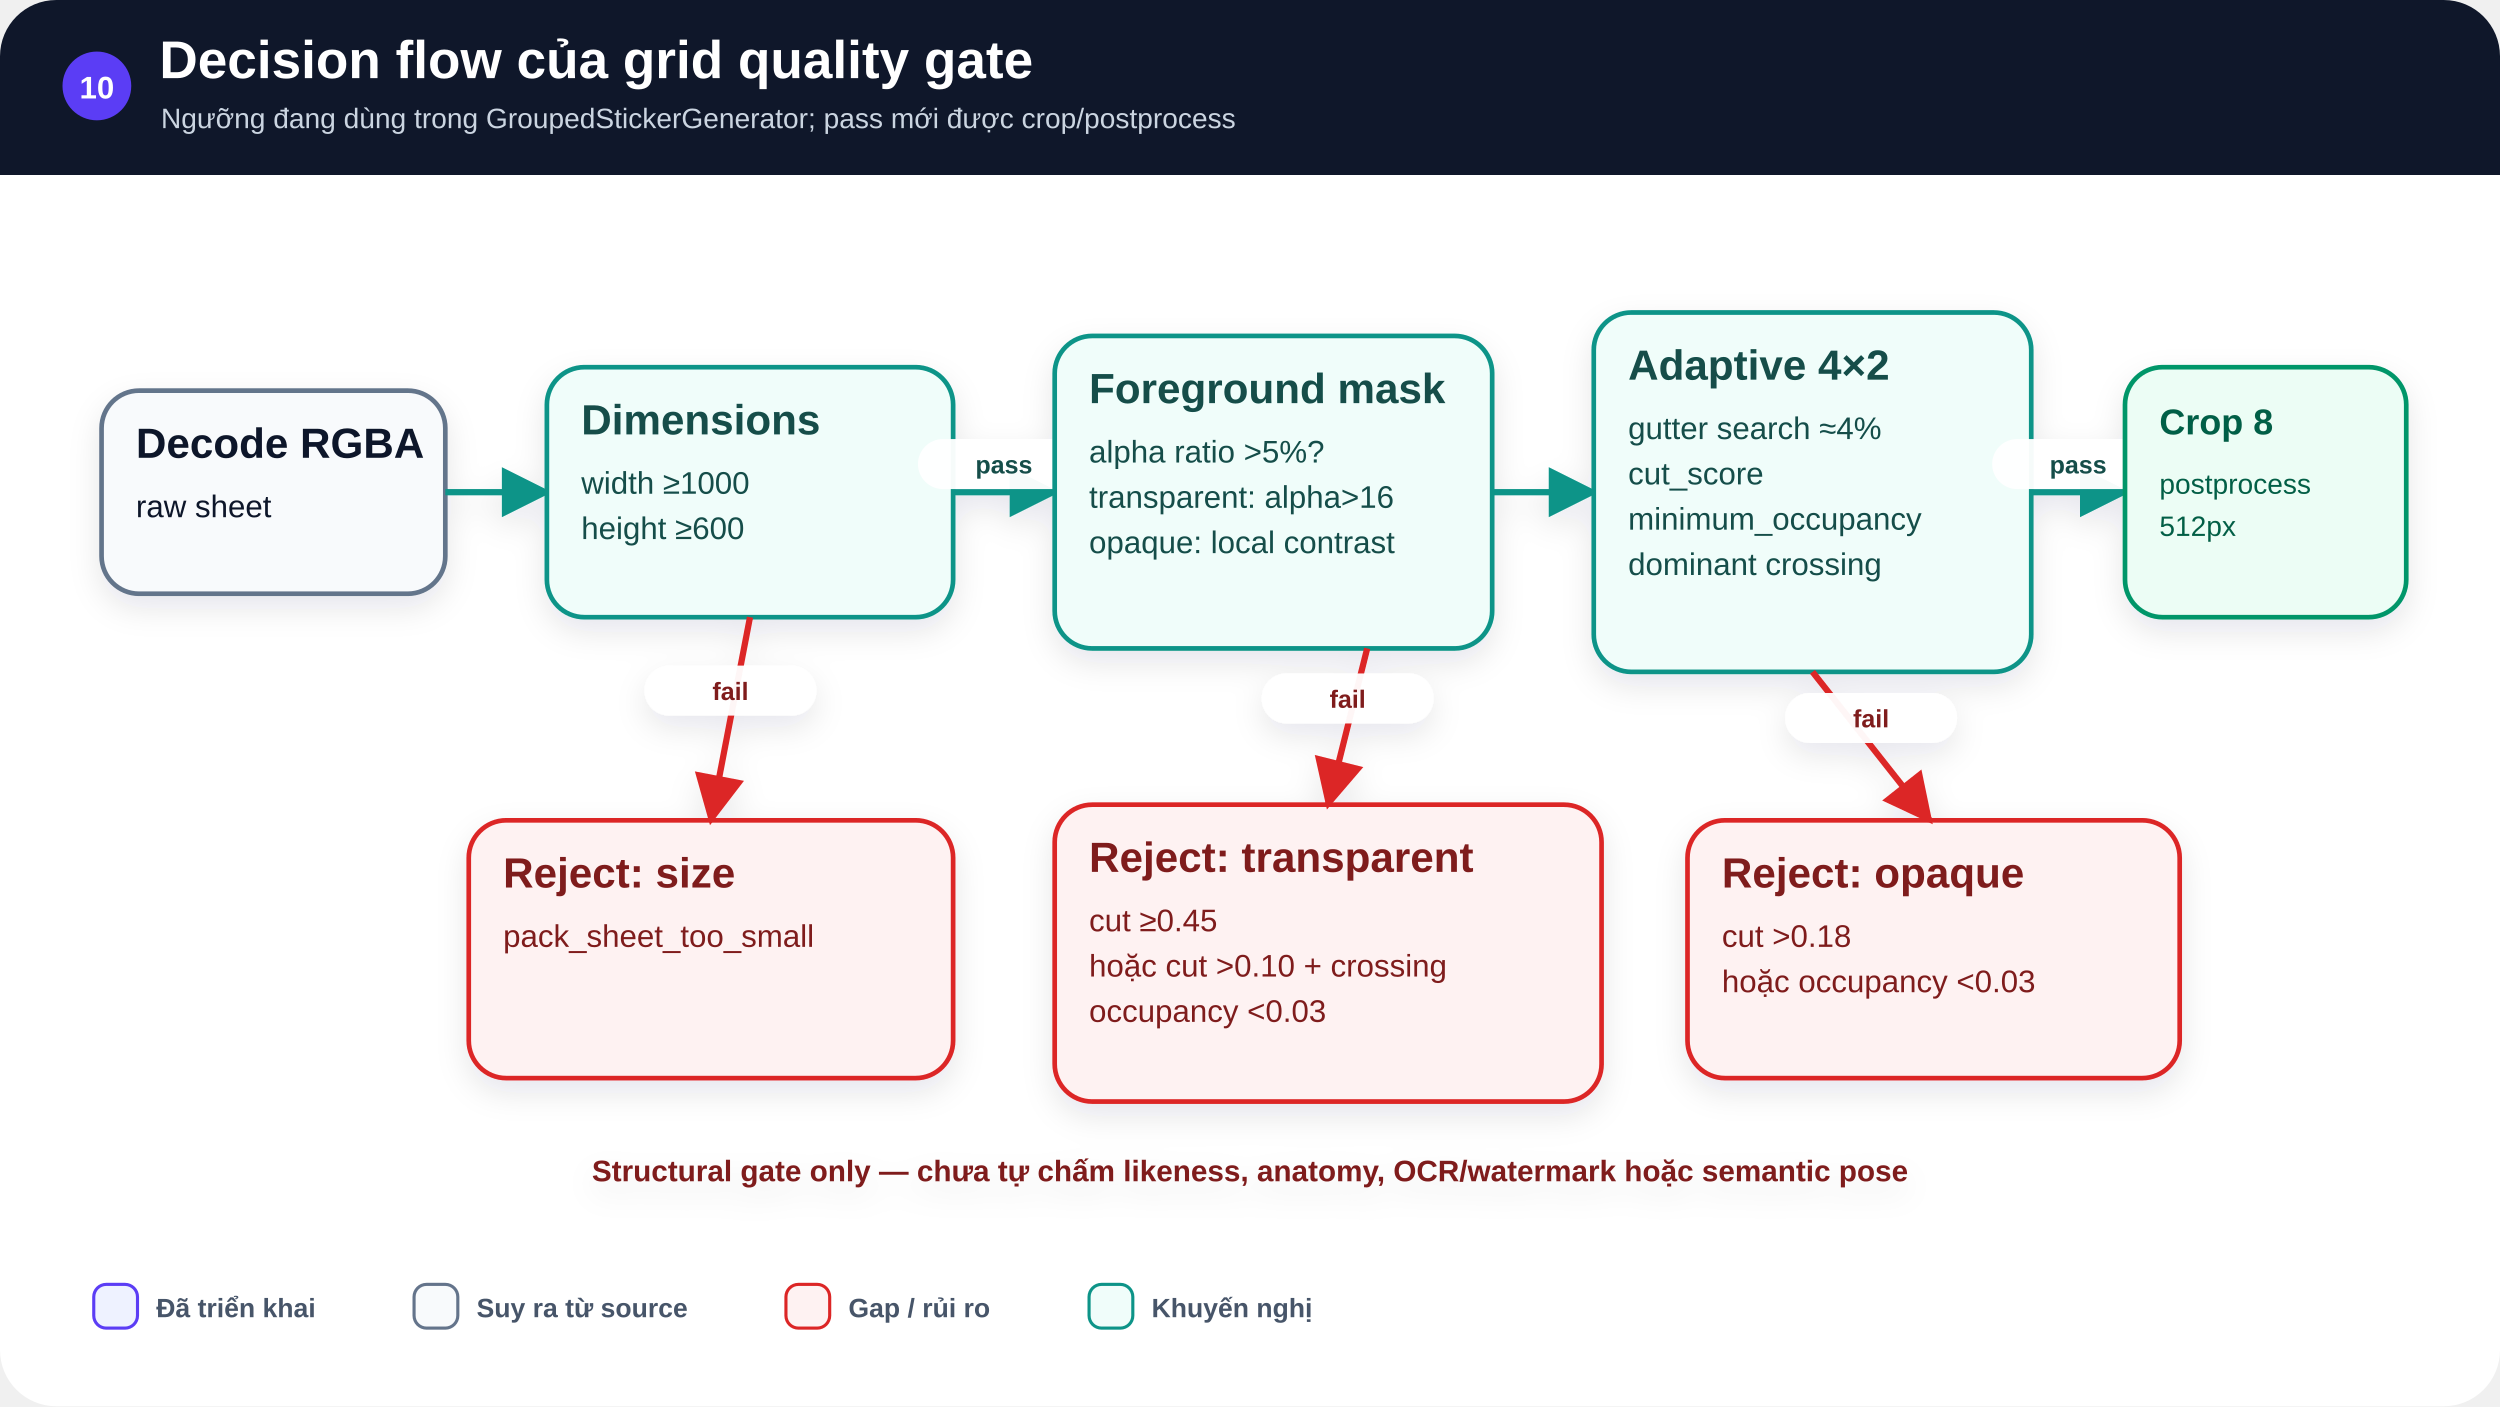
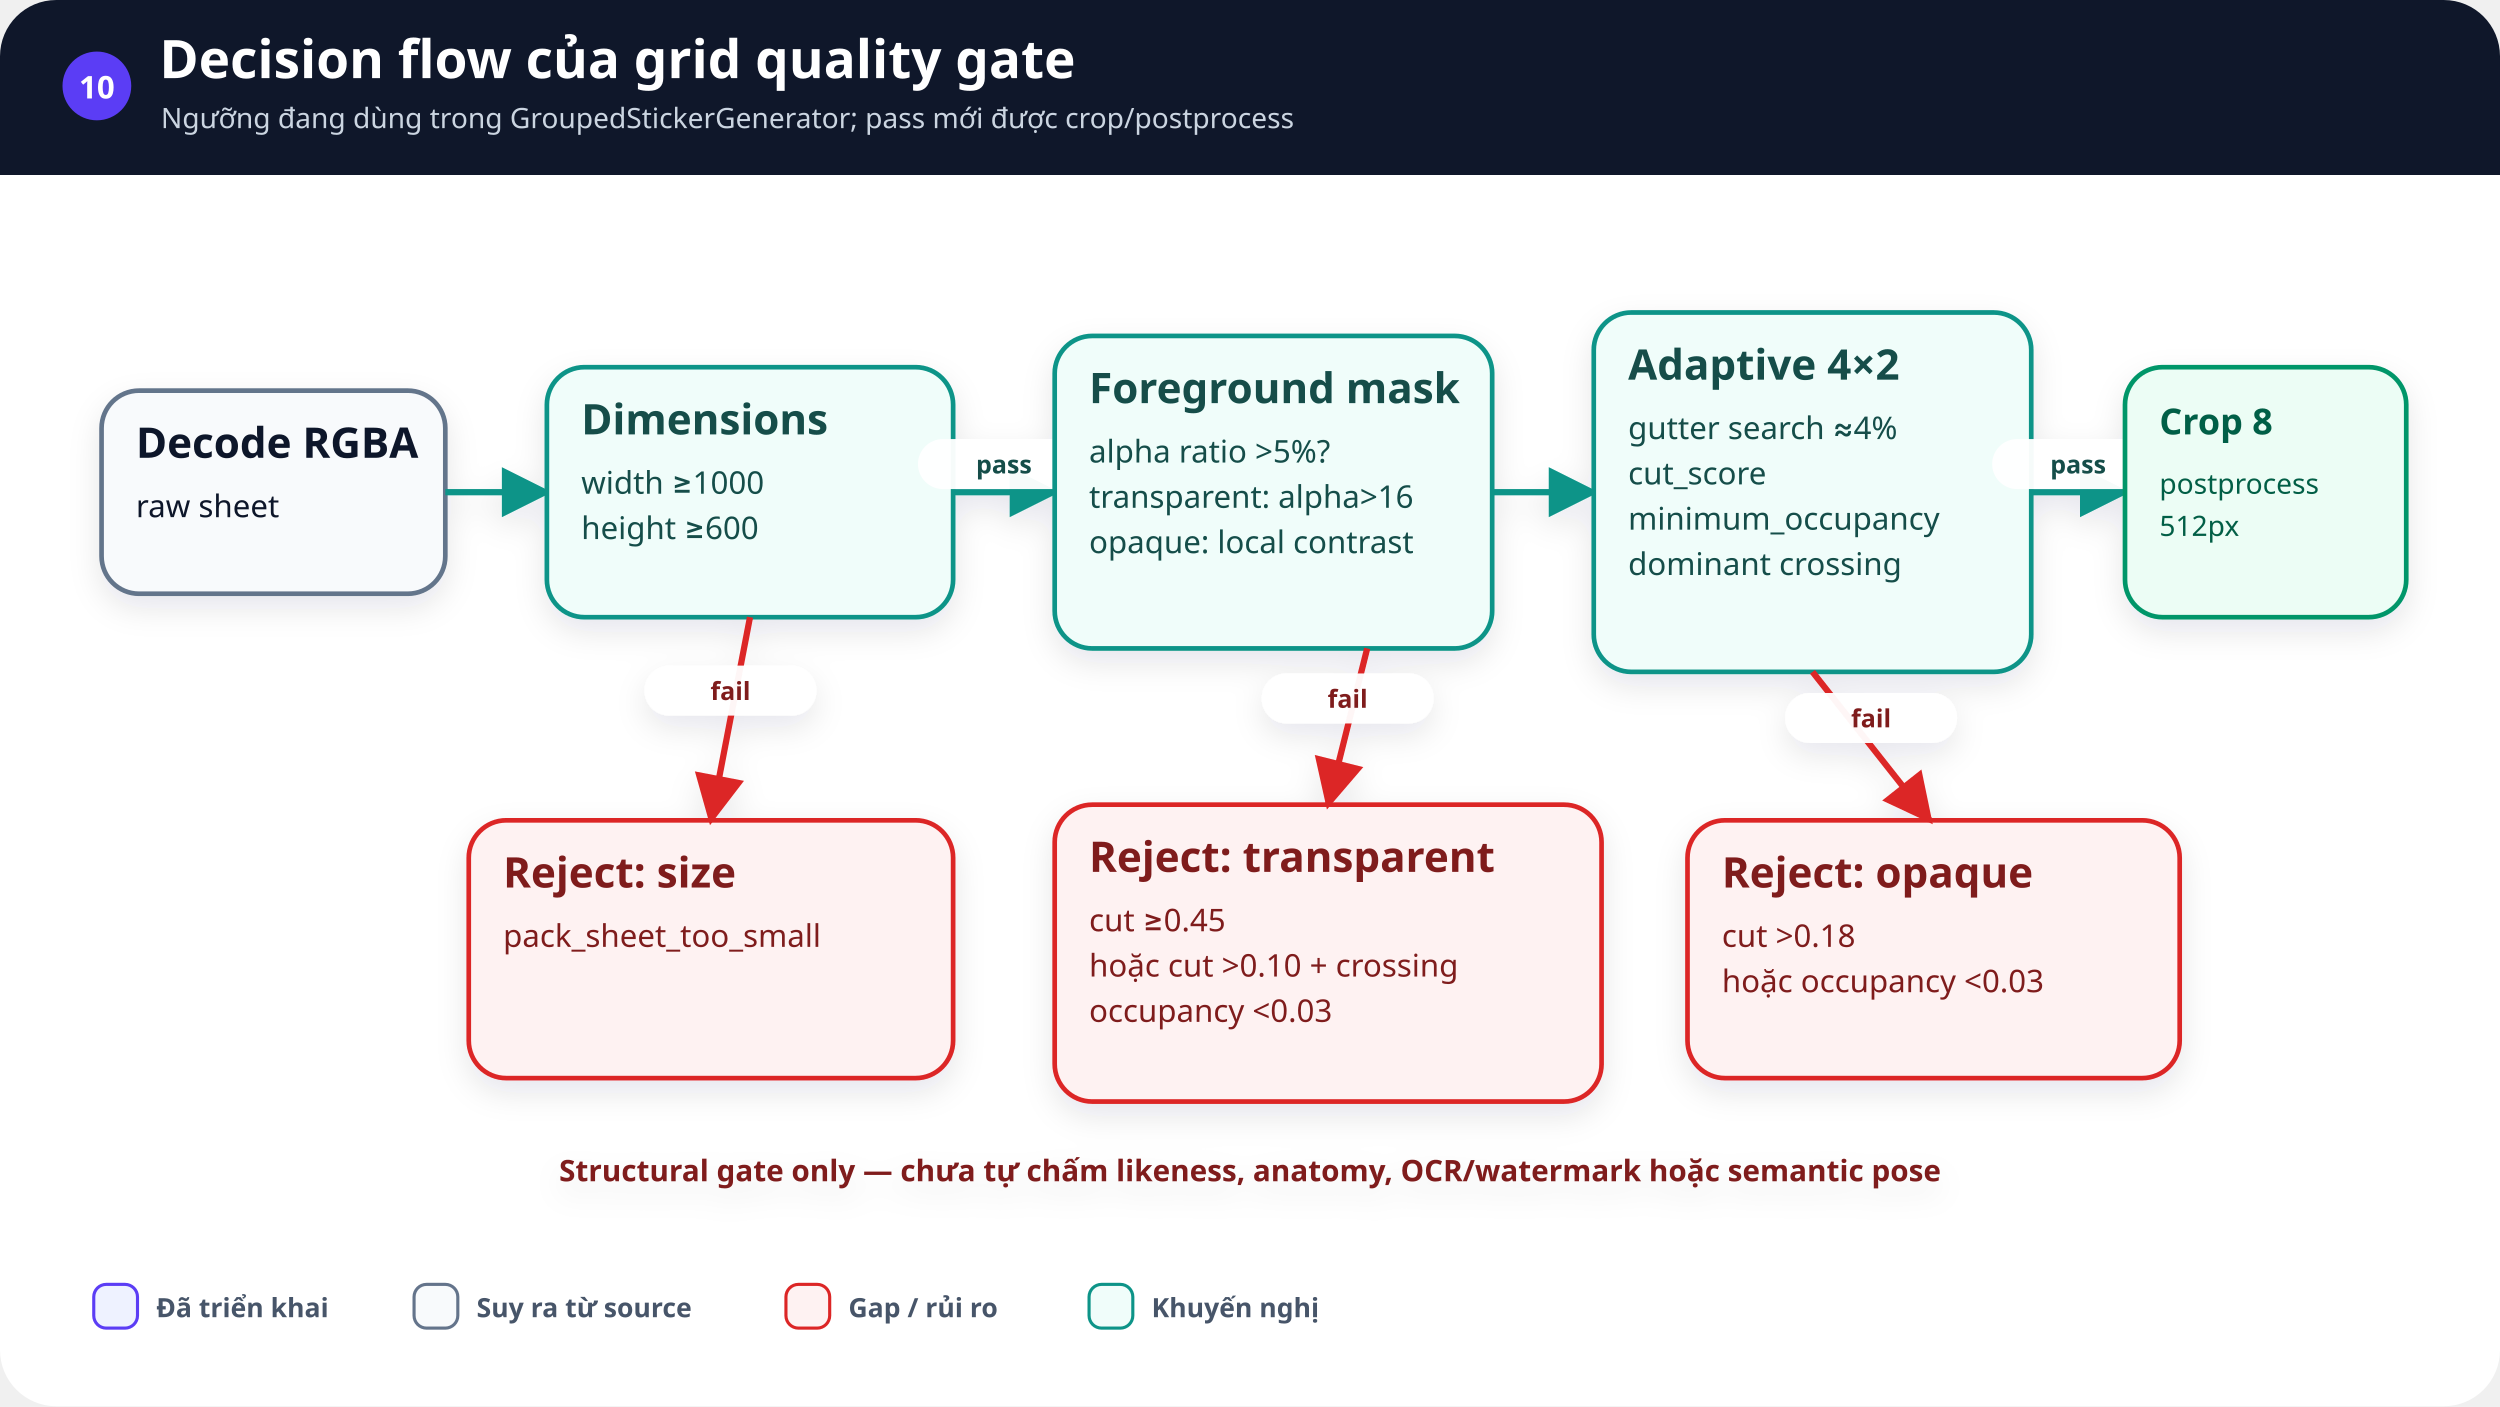
<svg xmlns="http://www.w3.org/2000/svg" width="1600" height="900" viewBox="0 0 1600 900">
  <defs>
    <filter id="shadow-quality-decision-flow" x="-20%" y="-20%" width="140%" height="140%">
      <feDropShadow dx="0" dy="8" stdDeviation="10" flood-color="#0F172A" flood-opacity="0.10" />
    </filter>
    <marker id="arrow-quality-decision-flow-client" viewBox="0 0 10 10" refX="9" refY="5" markerWidth="8" markerHeight="8" orient="auto-start-reverse">
      <path d="M 0 0 L 10 5 L 0 10 z" fill="#0891B2" />
    </marker>
    <marker id="arrow-quality-decision-flow-frontend" viewBox="0 0 10 10" refX="9" refY="5" markerWidth="8" markerHeight="8" orient="auto-start-reverse">
      <path d="M 0 0 L 10 5 L 0 10 z" fill="#5B3DF5" />
    </marker>
    <marker id="arrow-quality-decision-flow-backend" viewBox="0 0 10 10" refX="9" refY="5" markerWidth="8" markerHeight="8" orient="auto-start-reverse">
      <path d="M 0 0 L 10 5 L 0 10 z" fill="#DB2777" />
    </marker>
    <marker id="arrow-quality-decision-flow-data" viewBox="0 0 10 10" refX="9" refY="5" markerWidth="8" markerHeight="8" orient="auto-start-reverse">
      <path d="M 0 0 L 10 5 L 0 10 z" fill="#059669" />
    </marker>
    <marker id="arrow-quality-decision-flow-external" viewBox="0 0 10 10" refX="9" refY="5" markerWidth="8" markerHeight="8" orient="auto-start-reverse">
      <path d="M 0 0 L 10 5 L 0 10 z" fill="#EA580C" />
    </marker>
    <marker id="arrow-quality-decision-flow-quality" viewBox="0 0 10 10" refX="9" refY="5" markerWidth="8" markerHeight="8" orient="auto-start-reverse">
      <path d="M 0 0 L 10 5 L 0 10 z" fill="#0D9488" />
    </marker>
    <marker id="arrow-quality-decision-flow-risk" viewBox="0 0 10 10" refX="9" refY="5" markerWidth="8" markerHeight="8" orient="auto-start-reverse">
      <path d="M 0 0 L 10 5 L 0 10 z" fill="#DC2626" />
    </marker>
    <marker id="arrow-quality-decision-flow-neutral" viewBox="0 0 10 10" refX="9" refY="5" markerWidth="8" markerHeight="8" orient="auto-start-reverse">
      <path d="M 0 0 L 10 5 L 0 10 z" fill="#64748B" />
    </marker>
    <marker id="arrow-quality-decision-flow-ink" viewBox="0 0 10 10" refX="9" refY="5" markerWidth="8" markerHeight="8" orient="auto-start-reverse">
      <path d="M 0 0 L 10 5 L 0 10 z" fill="#0F172A" />
    </marker>
  </defs>
  <rect width="1600" height="900" rx="36" fill="#FFFFFF" />
  <rect x="0" y="0" width="1600" height="112" rx="36" fill="#0F172A" />
  <rect x="0" y="76" width="1600" height="36" fill="#0F172A" />
  <circle cx="62" cy="55" r="22" fill="#5B3DF5" />
-   <text x="62" y="63" text-anchor="middle" fill="#FFFFFF" font-family="Arial, sans-serif" font-size="20" font-weight="800">10</text>
-   <text x="102" y="50" text-anchor="start" fill="#FFFFFF" font-family="Arial, sans-serif" font-size="34" font-weight="800">Decision flow của grid quality gate</text>
-   <text x="103" y="82" text-anchor="start" fill="#CBD5E1" font-family="Arial, sans-serif" font-size="18" font-weight="500">Ngưỡng đang dùng trong GroupedStickerGenerator; pass mới được crop/postprocess</text>
+   <text x="62" y="63" text-anchor="middle" fill="#FFFFFF" font-family="'Segoe UI', system-ui, -apple-system, 'Noto Sans', sans-serif" font-size="20" font-weight="800">10</text>
+   <text x="102" y="50" text-anchor="start" fill="#FFFFFF" font-family="'Segoe UI', system-ui, -apple-system, 'Noto Sans', sans-serif" font-size="34" font-weight="800">Decision flow của grid quality gate</text>
+   <text x="103" y="82" text-anchor="start" fill="#CBD5E1" font-family="'Segoe UI', system-ui, -apple-system, 'Noto Sans', sans-serif" font-size="18" font-weight="500">Ngưỡng đang dùng trong GroupedStickerGenerator; pass mới được crop/postprocess</text>
  <g filter="url(#shadow-quality-decision-flow)">
    <g>
      <rect x="65" y="250" width="220" height="130" rx="24" fill="#F8FAFC" stroke="#64748B" stroke-width="3" />
-       <text x="87" y="293" text-anchor="start" fill="#0F172A" font-family="Arial, sans-serif" font-size="27" font-weight="800">Decode RGBA</text>
-       <text x="87" y="331" text-anchor="start" fill="#0F172A" font-family="Arial, sans-serif" font-size="20" font-weight="500">
+       <text x="87" y="293" text-anchor="start" fill="#0F172A" font-family="'Segoe UI', system-ui, -apple-system, 'Noto Sans', sans-serif" font-size="27" font-weight="800">Decode RGBA</text>
+       <text x="87" y="331" text-anchor="start" fill="#0F172A" font-family="'Segoe UI', system-ui, -apple-system, 'Noto Sans', sans-serif" font-size="20" font-weight="500">
        <tspan x="87" dy="0">raw sheet</tspan>
      </text>
    </g>
    <g>
      <path d="M 285 315 L 350 315" fill="none" stroke="#0D9488" stroke-width="4" marker-end="url(#arrow-quality-decision-flow-quality)" />
    </g>
    <g>
      <rect x="350" y="235" width="260" height="160" rx="24" fill="#F0FDFA" stroke="#0D9488" stroke-width="3" />
-       <text x="372" y="278" text-anchor="start" fill="#134E4A" font-family="Arial, sans-serif" font-size="27" font-weight="800">Dimensions</text>
-       <text x="372" y="316" text-anchor="start" fill="#134E4A" font-family="Arial, sans-serif" font-size="20" font-weight="500">
+       <text x="372" y="278" text-anchor="start" fill="#134E4A" font-family="'Segoe UI', system-ui, -apple-system, 'Noto Sans', sans-serif" font-size="27" font-weight="800">Dimensions</text>
+       <text x="372" y="316" text-anchor="start" fill="#134E4A" font-family="'Segoe UI', system-ui, -apple-system, 'Noto Sans', sans-serif" font-size="20" font-weight="500">
        <tspan x="372" dy="0">width ≥1000</tspan>
        <tspan x="372" dy="29">height ≥600</tspan>
      </text>
    </g>
    <g>
      <path d="M 610 315 L 675 315" fill="none" stroke="#0D9488" stroke-width="4" marker-end="url(#arrow-quality-decision-flow-quality)" />
      <rect x="587.5" y="281" width="110" height="32" rx="16" fill="#FFFFFF" opacity="0.96" />
-       <text x="642.5" y="303" text-anchor="middle" fill="#134E4A" font-family="Arial, sans-serif" font-size="16" font-weight="700">pass</text>
+       <text x="642.5" y="303" text-anchor="middle" fill="#134E4A" font-family="'Segoe UI', system-ui, -apple-system, 'Noto Sans', sans-serif" font-size="16" font-weight="700">pass</text>
    </g>
    <g>
      <rect x="675" y="215" width="280" height="200" rx="24" fill="#F0FDFA" stroke="#0D9488" stroke-width="3" />
-       <text x="697" y="258" text-anchor="start" fill="#134E4A" font-family="Arial, sans-serif" font-size="27" font-weight="800">Foreground mask</text>
-       <text x="697" y="296" text-anchor="start" fill="#134E4A" font-family="Arial, sans-serif" font-size="20" font-weight="500">
+       <text x="697" y="258" text-anchor="start" fill="#134E4A" font-family="'Segoe UI', system-ui, -apple-system, 'Noto Sans', sans-serif" font-size="27" font-weight="800">Foreground mask</text>
+       <text x="697" y="296" text-anchor="start" fill="#134E4A" font-family="'Segoe UI', system-ui, -apple-system, 'Noto Sans', sans-serif" font-size="20" font-weight="500">
        <tspan x="697" dy="0">alpha ratio &gt;5%?</tspan>
        <tspan x="697" dy="29">transparent: alpha&gt;16</tspan>
        <tspan x="697" dy="29">opaque: local contrast</tspan>
      </text>
    </g>
    <g>
      <path d="M 955 315 L 1020 315" fill="none" stroke="#0D9488" stroke-width="4" marker-end="url(#arrow-quality-decision-flow-quality)" />
    </g>
    <g>
      <rect x="1020" y="200" width="280" height="230" rx="24" fill="#F0FDFA" stroke="#0D9488" stroke-width="3" />
-       <text x="1042" y="243" text-anchor="start" fill="#134E4A" font-family="Arial, sans-serif" font-size="27" font-weight="800">Adaptive 4×2</text>
-       <text x="1042" y="281" text-anchor="start" fill="#134E4A" font-family="Arial, sans-serif" font-size="20" font-weight="500">
+       <text x="1042" y="243" text-anchor="start" fill="#134E4A" font-family="'Segoe UI', system-ui, -apple-system, 'Noto Sans', sans-serif" font-size="27" font-weight="800">Adaptive 4×2</text>
+       <text x="1042" y="281" text-anchor="start" fill="#134E4A" font-family="'Segoe UI', system-ui, -apple-system, 'Noto Sans', sans-serif" font-size="20" font-weight="500">
        <tspan x="1042" dy="0">gutter search ≈4%</tspan>
        <tspan x="1042" dy="29">cut_score</tspan>
        <tspan x="1042" dy="29">minimum_occupancy</tspan>
        <tspan x="1042" dy="29">dominant crossing</tspan>
      </text>
    </g>
    <g>
      <path d="M 1300 315 L 1360 315" fill="none" stroke="#0D9488" stroke-width="4" marker-end="url(#arrow-quality-decision-flow-quality)" />
      <rect x="1275" y="281" width="110" height="32" rx="16" fill="#FFFFFF" opacity="0.96" />
-       <text x="1330" y="303" text-anchor="middle" fill="#134E4A" font-family="Arial, sans-serif" font-size="16" font-weight="700">pass</text>
+       <text x="1330" y="303" text-anchor="middle" fill="#134E4A" font-family="'Segoe UI', system-ui, -apple-system, 'Noto Sans', sans-serif" font-size="16" font-weight="700">pass</text>
    </g>
    <g>
      <rect x="1360" y="235" width="180" height="160" rx="24" fill="#ECFDF5" stroke="#059669" stroke-width="3" />
-       <text x="1382" y="278" text-anchor="start" fill="#065F46" font-family="Arial, sans-serif" font-size="23" font-weight="800">Crop 8</text>
-       <text x="1382" y="316" text-anchor="start" fill="#065F46" font-family="Arial, sans-serif" font-size="18" font-weight="500">
+       <text x="1382" y="278" text-anchor="start" fill="#065F46" font-family="'Segoe UI', system-ui, -apple-system, 'Noto Sans', sans-serif" font-size="23" font-weight="800">Crop 8</text>
+       <text x="1382" y="316" text-anchor="start" fill="#065F46" font-family="'Segoe UI', system-ui, -apple-system, 'Noto Sans', sans-serif" font-size="18" font-weight="500">
        <tspan x="1382" dy="0">postprocess</tspan>
        <tspan x="1382" dy="27">512px</tspan>
      </text>
    </g>
    <g>
      <rect x="300" y="525" width="310" height="165" rx="24" fill="#FEF2F2" stroke="#DC2626" stroke-width="3" />
-       <text x="322" y="568" text-anchor="start" fill="#7F1D1D" font-family="Arial, sans-serif" font-size="27" font-weight="800">Reject: size</text>
-       <text x="322" y="606" text-anchor="start" fill="#7F1D1D" font-family="Arial, sans-serif" font-size="20" font-weight="500">
+       <text x="322" y="568" text-anchor="start" fill="#7F1D1D" font-family="'Segoe UI', system-ui, -apple-system, 'Noto Sans', sans-serif" font-size="27" font-weight="800">Reject: size</text>
+       <text x="322" y="606" text-anchor="start" fill="#7F1D1D" font-family="'Segoe UI', system-ui, -apple-system, 'Noto Sans', sans-serif" font-size="20" font-weight="500">
        <tspan x="322" dy="0">pack_sheet_too_small</tspan>
      </text>
    </g>
    <g>
      <rect x="675" y="515" width="350" height="190" rx="24" fill="#FEF2F2" stroke="#DC2626" stroke-width="3" />
-       <text x="697" y="558" text-anchor="start" fill="#7F1D1D" font-family="Arial, sans-serif" font-size="27" font-weight="800">Reject: transparent</text>
-       <text x="697" y="596" text-anchor="start" fill="#7F1D1D" font-family="Arial, sans-serif" font-size="20" font-weight="500">
+       <text x="697" y="558" text-anchor="start" fill="#7F1D1D" font-family="'Segoe UI', system-ui, -apple-system, 'Noto Sans', sans-serif" font-size="27" font-weight="800">Reject: transparent</text>
+       <text x="697" y="596" text-anchor="start" fill="#7F1D1D" font-family="'Segoe UI', system-ui, -apple-system, 'Noto Sans', sans-serif" font-size="20" font-weight="500">
        <tspan x="697" dy="0">cut ≥0.45</tspan>
        <tspan x="697" dy="29">hoặc cut &gt;0.10 + crossing</tspan>
        <tspan x="697" dy="29">occupancy &lt;0.03</tspan>
      </text>
    </g>
    <g>
      <rect x="1080" y="525" width="315" height="165" rx="24" fill="#FEF2F2" stroke="#DC2626" stroke-width="3" />
-       <text x="1102" y="568" text-anchor="start" fill="#7F1D1D" font-family="Arial, sans-serif" font-size="27" font-weight="800">Reject: opaque</text>
-       <text x="1102" y="606" text-anchor="start" fill="#7F1D1D" font-family="Arial, sans-serif" font-size="20" font-weight="500">
+       <text x="1102" y="568" text-anchor="start" fill="#7F1D1D" font-family="'Segoe UI', system-ui, -apple-system, 'Noto Sans', sans-serif" font-size="27" font-weight="800">Reject: opaque</text>
+       <text x="1102" y="606" text-anchor="start" fill="#7F1D1D" font-family="'Segoe UI', system-ui, -apple-system, 'Noto Sans', sans-serif" font-size="20" font-weight="500">
        <tspan x="1102" dy="0">cut &gt;0.18</tspan>
        <tspan x="1102" dy="29">hoặc occupancy &lt;0.03</tspan>
      </text>
    </g>
    <g>
      <path d="M 480 395 L 455 525" fill="none" stroke="#DC2626" stroke-width="4" marker-end="url(#arrow-quality-decision-flow-risk)" />
      <rect x="412.5" y="426" width="110" height="32" rx="16" fill="#FFFFFF" opacity="0.96" />
-       <text x="467.5" y="448" text-anchor="middle" fill="#7F1D1D" font-family="Arial, sans-serif" font-size="16" font-weight="700">fail</text>
+       <text x="467.5" y="448" text-anchor="middle" fill="#7F1D1D" font-family="'Segoe UI', system-ui, -apple-system, 'Noto Sans', sans-serif" font-size="16" font-weight="700">fail</text>
    </g>
    <g>
      <path d="M 875 415 L 850 515" fill="none" stroke="#DC2626" stroke-width="4" marker-end="url(#arrow-quality-decision-flow-risk)" />
      <rect x="807.5" y="431" width="110" height="32" rx="16" fill="#FFFFFF" opacity="0.96" />
-       <text x="862.5" y="453" text-anchor="middle" fill="#7F1D1D" font-family="Arial, sans-serif" font-size="16" font-weight="700">fail</text>
+       <text x="862.5" y="453" text-anchor="middle" fill="#7F1D1D" font-family="'Segoe UI', system-ui, -apple-system, 'Noto Sans', sans-serif" font-size="16" font-weight="700">fail</text>
    </g>
    <g>
      <path d="M 1160 430 L 1235 525" fill="none" stroke="#DC2626" stroke-width="4" marker-end="url(#arrow-quality-decision-flow-risk)" />
      <rect x="1142.5" y="443.5" width="110" height="32" rx="16" fill="#FFFFFF" opacity="0.96" />
-       <text x="1197.5" y="465.5" text-anchor="middle" fill="#7F1D1D" font-family="Arial, sans-serif" font-size="16" font-weight="700">fail</text>
+       <text x="1197.5" y="465.5" text-anchor="middle" fill="#7F1D1D" font-family="'Segoe UI', system-ui, -apple-system, 'Noto Sans', sans-serif" font-size="16" font-weight="700">fail</text>
    </g>
-     <text x="800" y="756" text-anchor="middle" fill="#7F1D1D" font-family="Arial, sans-serif" font-size="19" font-weight="800">Structural gate only — chưa tự chấm likeness, anatomy, OCR/watermark hoặc semantic pose</text>
+     <text x="800" y="756" text-anchor="middle" fill="#7F1D1D" font-family="'Segoe UI', system-ui, -apple-system, 'Noto Sans', sans-serif" font-size="19" font-weight="800">Structural gate only — chưa tự chấm likeness, anatomy, OCR/watermark hoặc semantic pose</text>
  </g>
  <g>
    <rect x="60" y="822" width="28" height="28" rx="8" fill="#EEF2FF" stroke="#5B3DF5" stroke-width="2" />
-     <text x="100" y="843" text-anchor="start" fill="#475569" font-family="Arial, sans-serif" font-size="17" font-weight="600">Đã triển khai</text>
+     <text x="100" y="843" text-anchor="start" fill="#475569" font-family="'Segoe UI', system-ui, -apple-system, 'Noto Sans', sans-serif" font-size="17" font-weight="600">Đã triển khai</text>
    <rect x="265" y="822" width="28" height="28" rx="8" fill="#F8FAFC" stroke="#64748B" stroke-width="2" />
-     <text x="305" y="843" text-anchor="start" fill="#475569" font-family="Arial, sans-serif" font-size="17" font-weight="600">Suy ra từ source</text>
+     <text x="305" y="843" text-anchor="start" fill="#475569" font-family="'Segoe UI', system-ui, -apple-system, 'Noto Sans', sans-serif" font-size="17" font-weight="600">Suy ra từ source</text>
    <rect x="503" y="822" width="28" height="28" rx="8" fill="#FEF2F2" stroke="#DC2626" stroke-width="2" />
-     <text x="543" y="843" text-anchor="start" fill="#475569" font-family="Arial, sans-serif" font-size="17" font-weight="600">Gap / rủi ro</text>
+     <text x="543" y="843" text-anchor="start" fill="#475569" font-family="'Segoe UI', system-ui, -apple-system, 'Noto Sans', sans-serif" font-size="17" font-weight="600">Gap / rủi ro</text>
    <rect x="697" y="822" width="28" height="28" rx="8" fill="#F0FDFA" stroke="#0D9488" stroke-width="2" />
-     <text x="737" y="843" text-anchor="start" fill="#475569" font-family="Arial, sans-serif" font-size="17" font-weight="600">Khuyến nghị</text>
+     <text x="737" y="843" text-anchor="start" fill="#475569" font-family="'Segoe UI', system-ui, -apple-system, 'Noto Sans', sans-serif" font-size="17" font-weight="600">Khuyến nghị</text>
  </g>
</svg>
